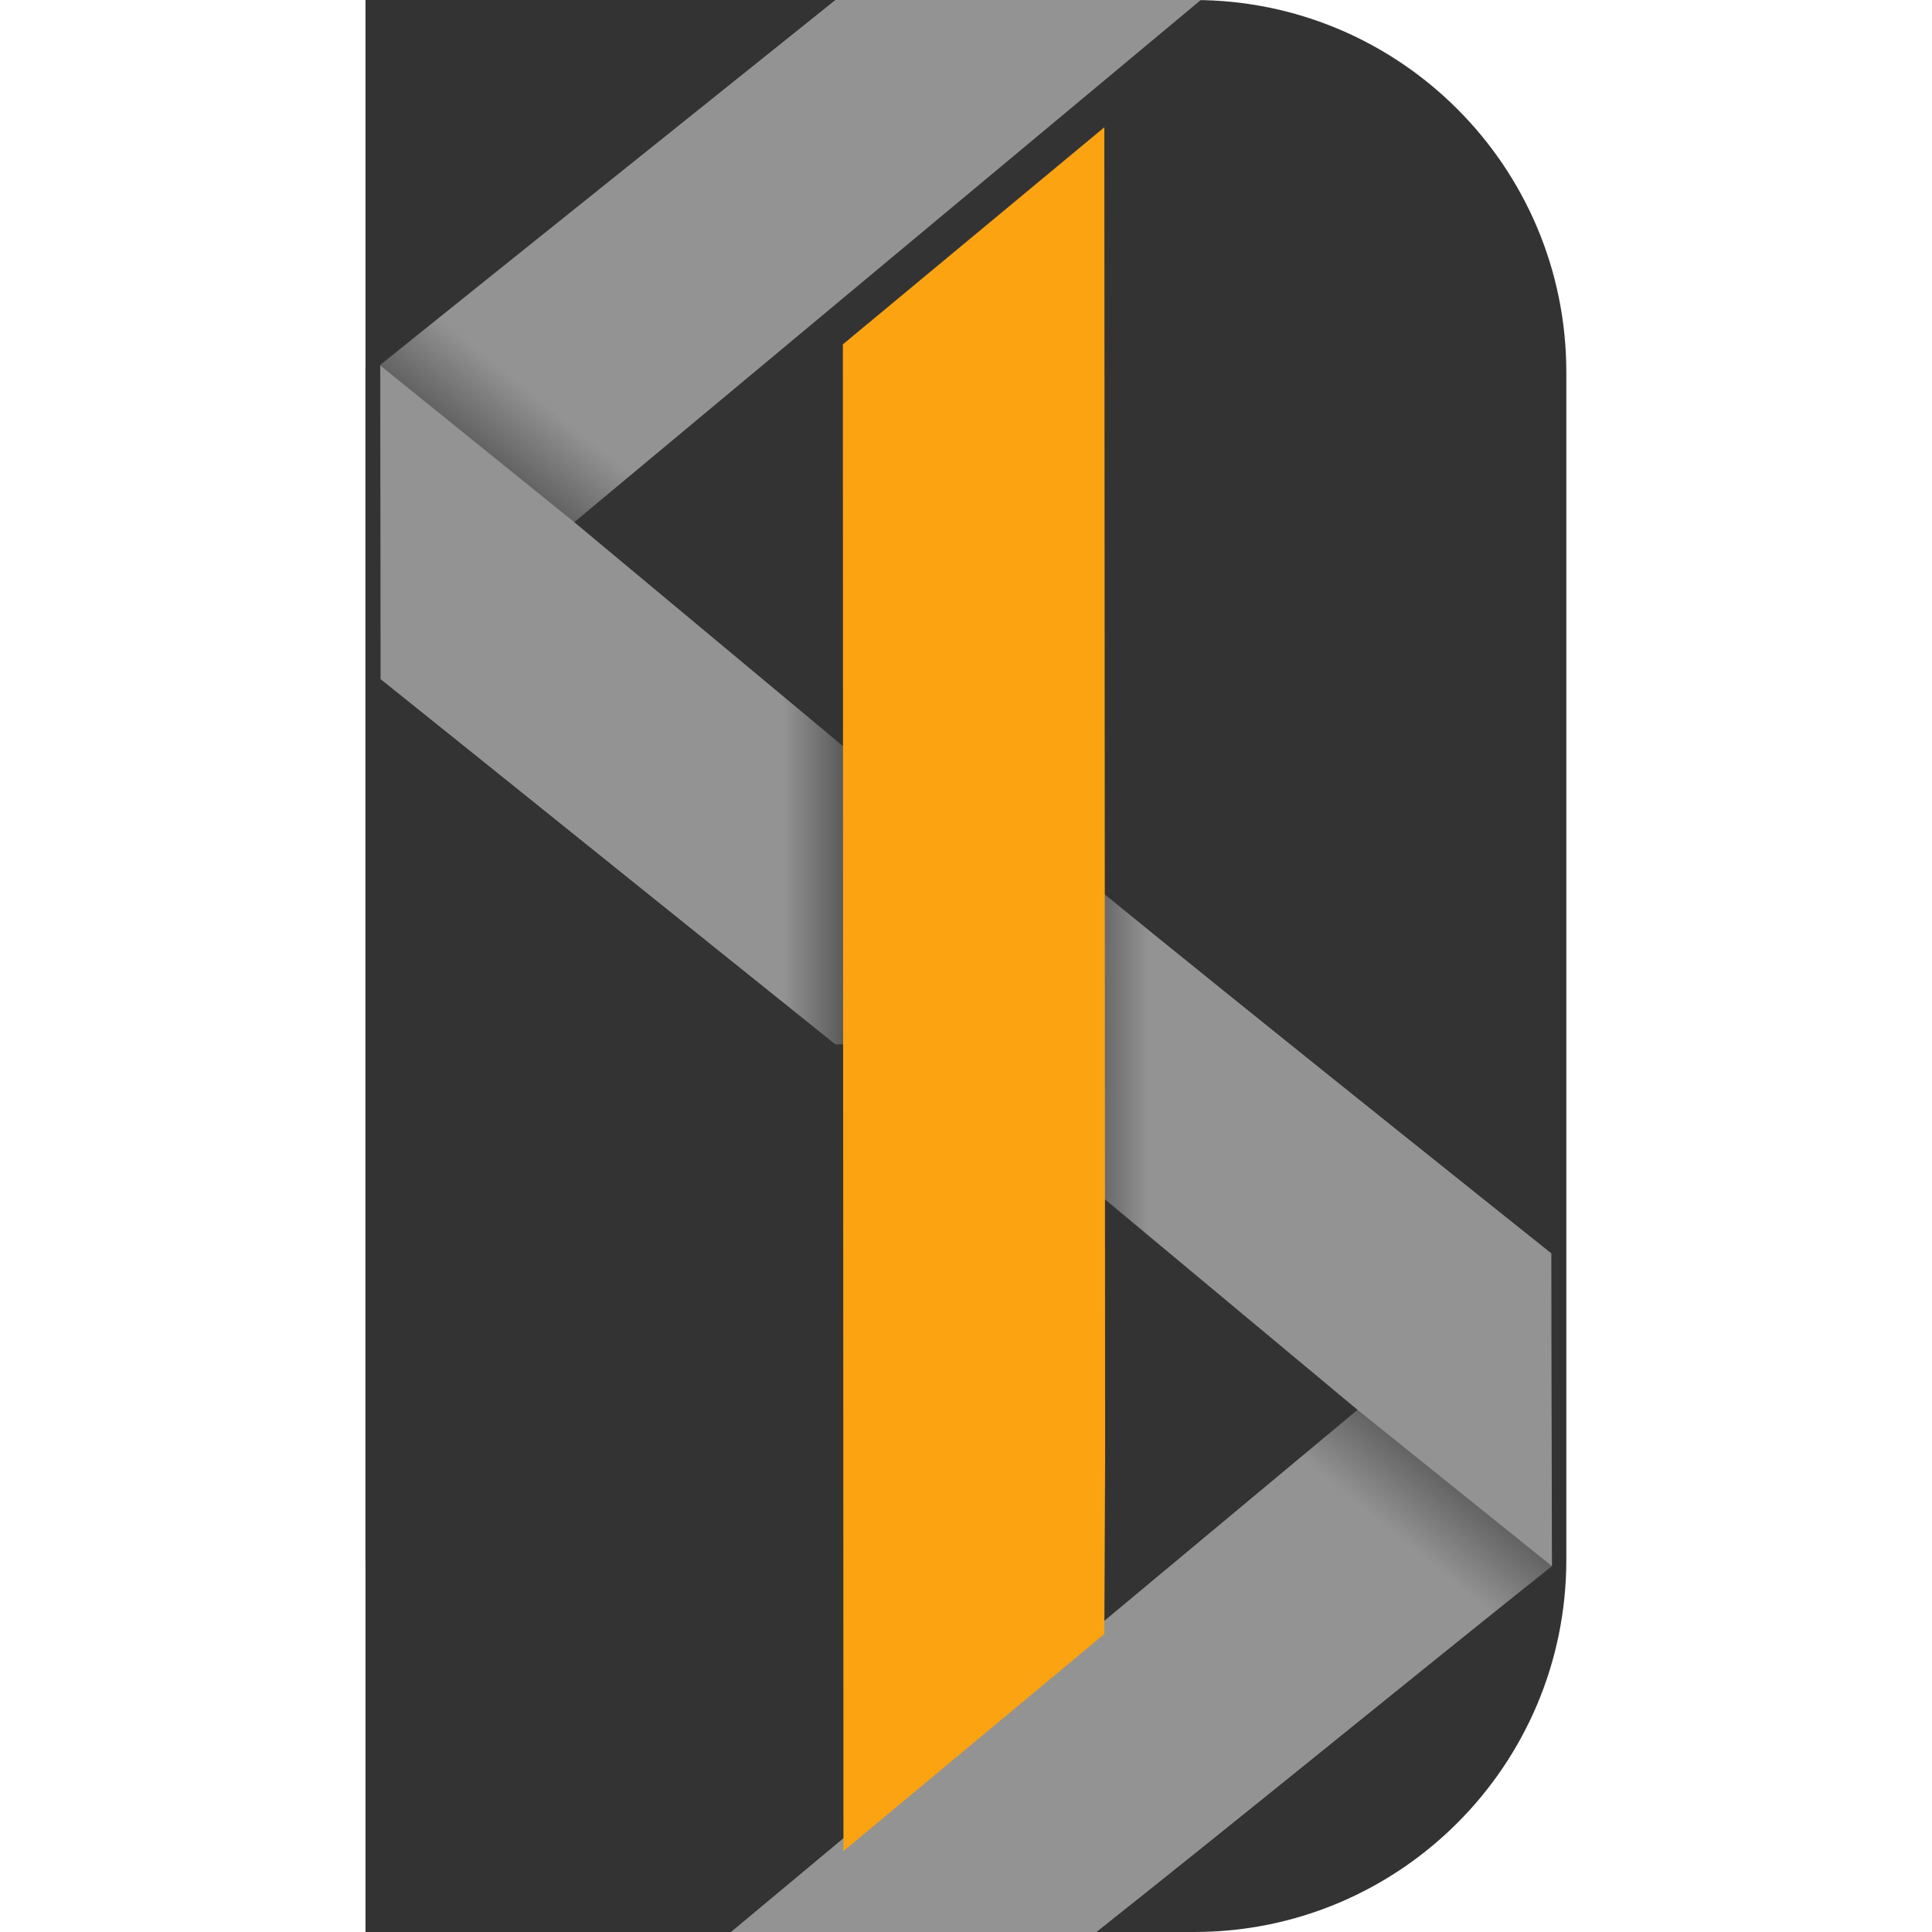
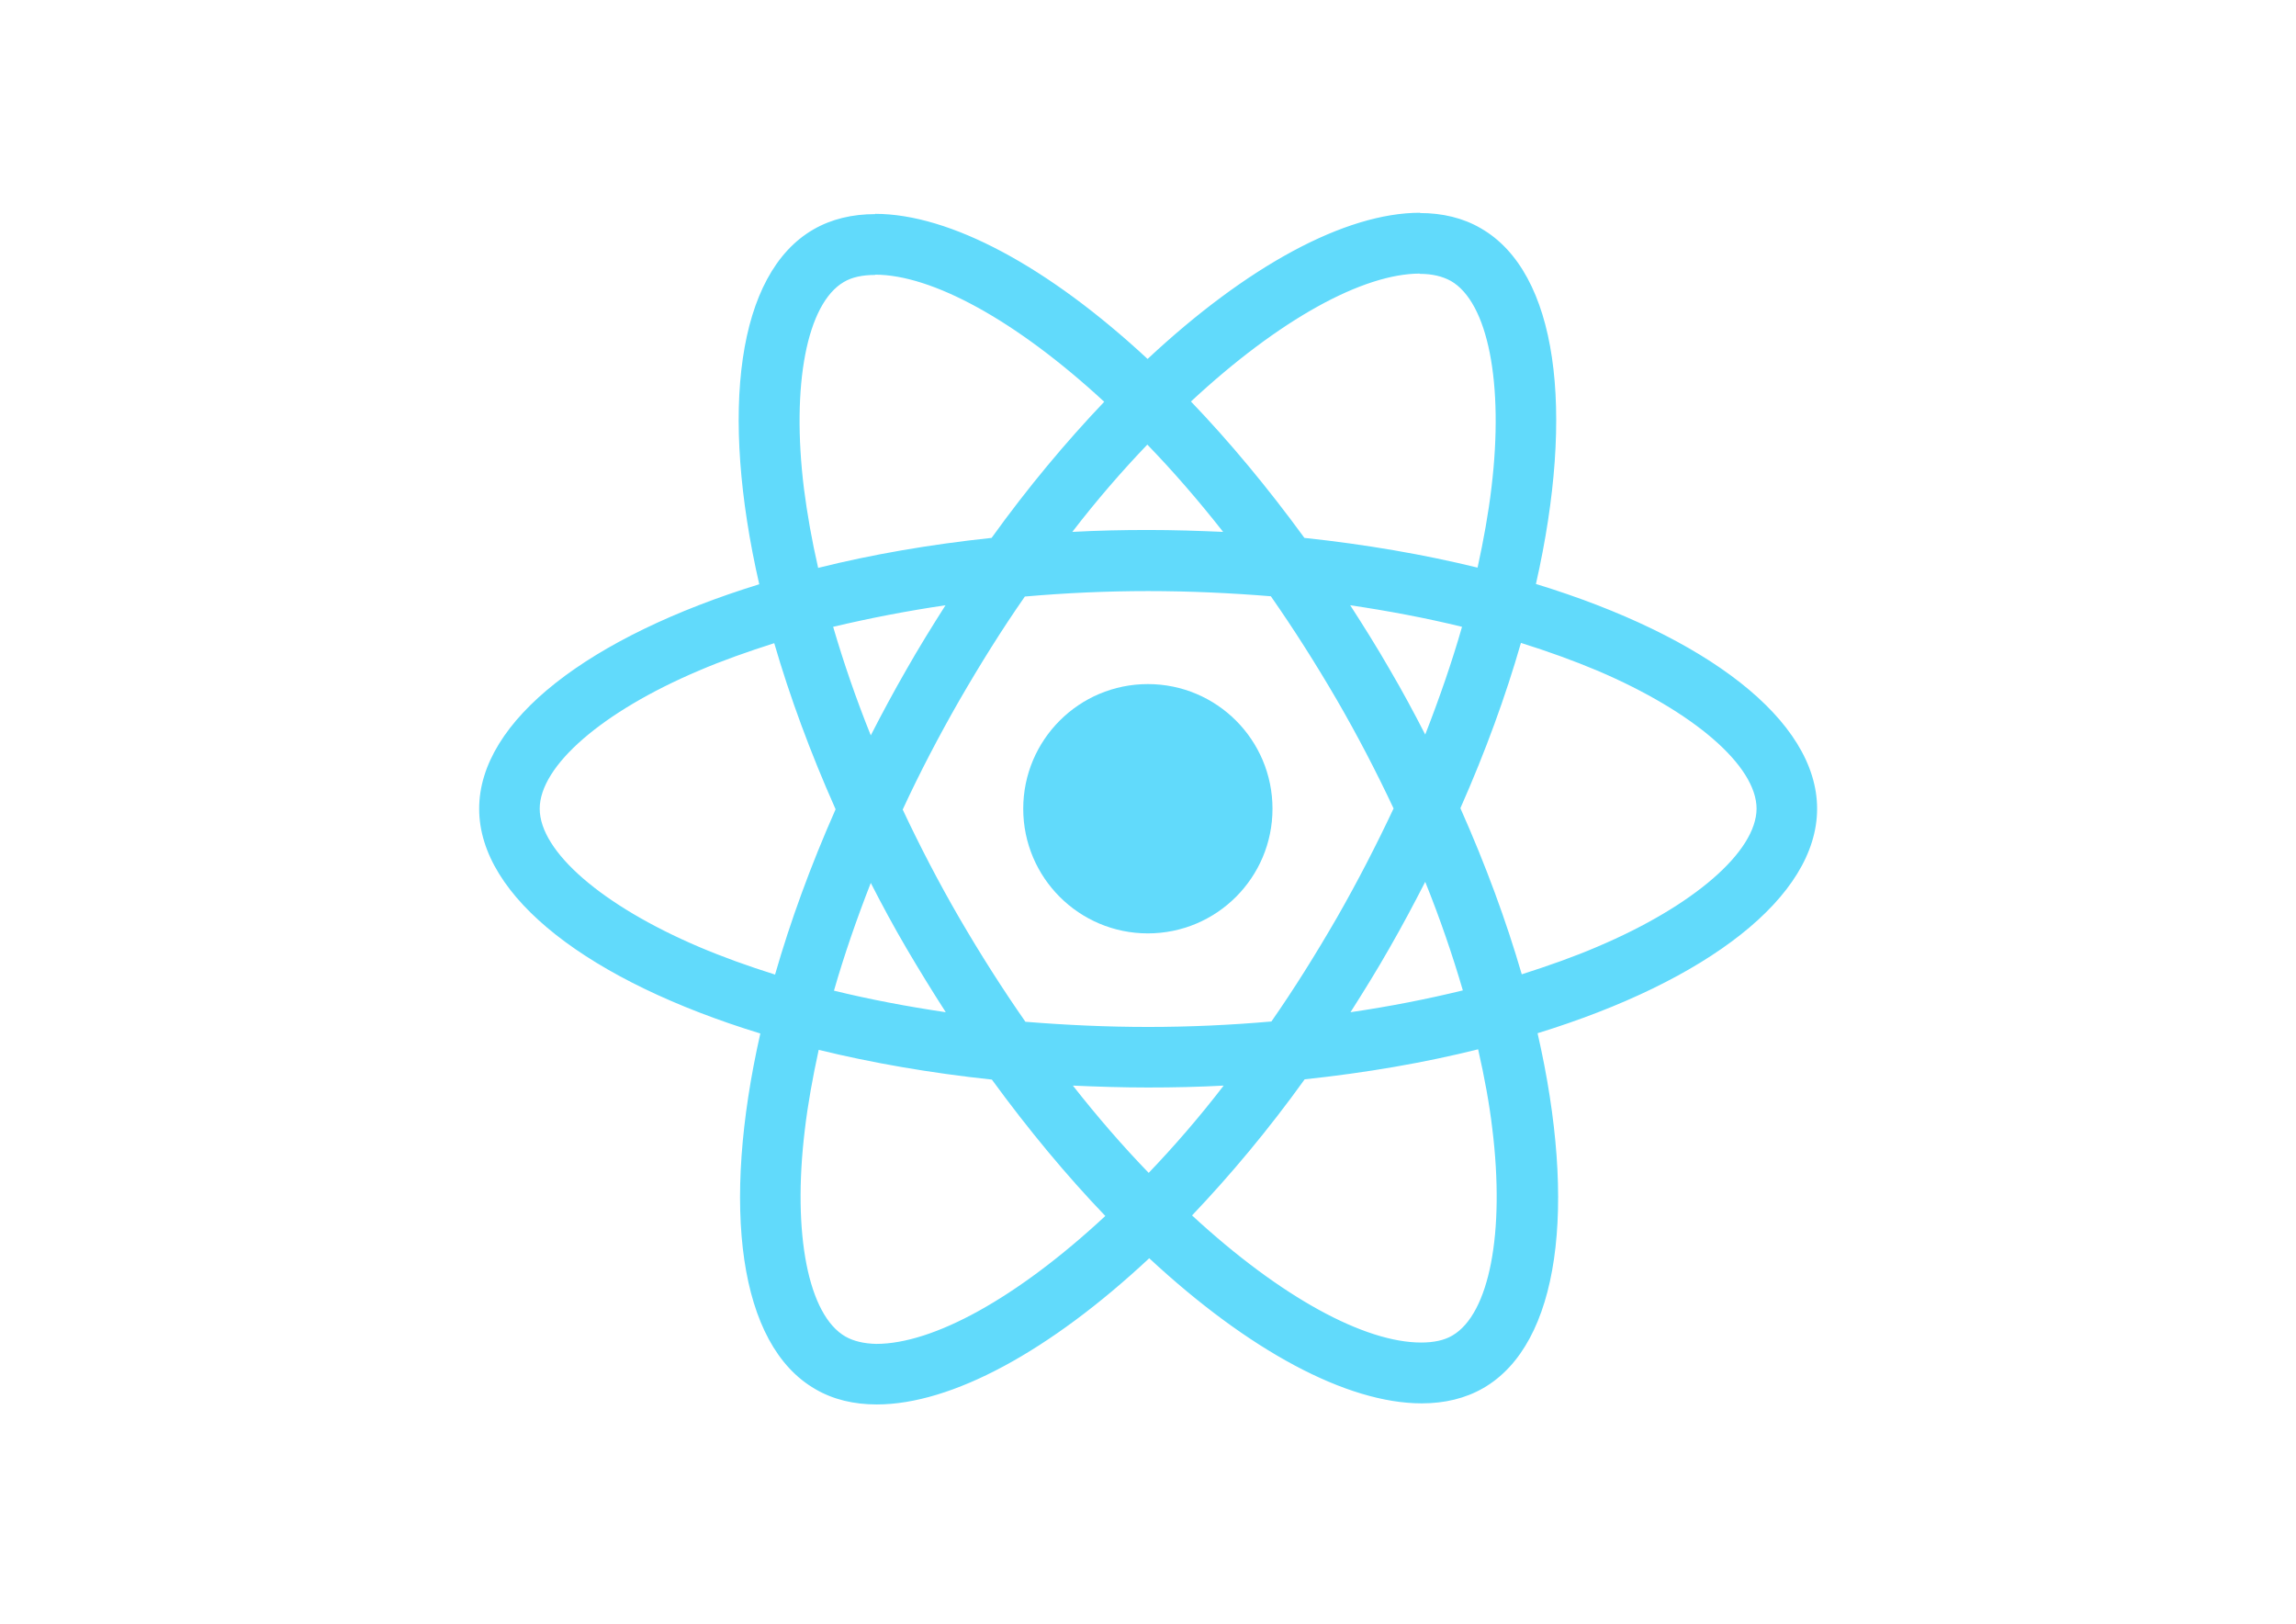
- <svg xmlns="http://www.w3.org/2000/svg" xmlns:xlink="http://www.w3.org/1999/xlink" width="37" height="37" version="1.1" viewBox="0 0 9.79 9.79">
-   <defs>
-     <linearGradient id="b" x1="68.081" x2="67.345" y1="144.82" y2="143.92" gradientTransform="matrix(-1 0 0 1 75.142 -137.05)" gradientUnits="userSpaceOnUse" xlink:href="#a" />
-     <linearGradient id="a">
-       <stop stop-color="#939393" offset="0" />
-       <stop offset="1" />
-     </linearGradient>
-     <linearGradient id="c" x1="68.081" x2="67.345" y1="144.82" y2="143.92" gradientTransform="matrix(1 0 0 -1 -65.352 146.84)" gradientUnits="userSpaceOnUse" xlink:href="#a" />
-     <linearGradient id="d" x1="69.85" x2="70.644" y1="142.35" y2="142.35" gradientTransform="matrix(-1 0 0 1 75.671 -137.05)" gradientUnits="userSpaceOnUse" xlink:href="#a" />
-     <linearGradient id="e" x1="69.85" x2="70.644" y1="142.35" y2="142.35" gradientTransform="matrix(1 0 0 -1 -65.881 146.84)" gradientUnits="userSpaceOnUse" xlink:href="#a" />
-   </defs>
-   <g display="none">
-     <rect x="66.94" y="72.231" width="9.79" height="9.79" rx="0" ry="0" fill="#e6e6e6" stroke="#116afc" stroke-width=".026" style="paint-order:markers stroke fill" />
-   </g>
-   <g>
-     <rect x="1.852" y="2.4104e-5" width="6.085" height="9.79" ry="1.886" fill="#333" style="paint-order:markers stroke fill" />
-     <rect x="1.852" y="2.4104e-5" width="3.704" height="9.79" ry="0" fill="#333" style="paint-order:markers stroke fill" />
-     <path d="m5.556 9.79c0.791-0.627 1.596-1.287 2.308-1.854l-5e-3 -1.586-0.98 0.794-2.646 2.205-0.529 0.441 1.852-2e-5" fill="url(#b)" />
-     <path d="m4.233 1.6708e-5 -0.041 0.033c-0.773 0.62-1.571 1.258-2.264 1.815v1.591l0.983-0.794 2.646-2.205 0.529-0.441-1.852-2e-5" fill="url(#c)" />
-     <path d="m5.556 4.498c0.782 0.639 2.305 1.853 2.305 1.853l0.003 1.585-0.985-0.792-2.646-2.205 4.45e-4 -0.441 1.323 1e-5" fill="url(#d)" />
-     <path d="m4.233 5.292c-0.786-0.63-1.596-1.283-2.305-1.851l-0.001-1.589 0.983 0.794 2.646 2.205-4.45e-4 0.441-1.323-1e-5" fill="url(#e)" />
-     <path d="m5.596 0.645 0.004 6.735-0.004 0.9-1.322 1.1-0.003-7.635" fill="#fca311" style="mix-blend-mode:normal" />
+ <svg xmlns="http://www.w3.org/2000/svg" viewBox="0 0 841.9 595.3">
+   <g fill="#61DAFB">
+     <path d="M666.3 296.5c0-32.5-40.7-63.3-103.1-82.4 14.4-63.6 8-114.2-20.2-130.4-6.5-3.8-14.1-5.6-22.4-5.6v22.3c4.6 0 8.3.9 11.4 2.6 13.6 7.8 19.5 37.5 14.9 75.7-1.1 9.4-2.9 19.3-5.1 29.4-19.6-4.8-41-8.5-63.5-10.9-13.5-18.5-27.5-35.3-41.6-50 32.6-30.3 63.2-46.9 84-46.9V78c-27.5 0-63.5 19.6-99.9 53.6-36.4-33.8-72.4-53.2-99.9-53.2v22.3c20.7 0 51.4 16.5 84 46.6-14 14.7-28 31.4-41.3 49.9-22.6 2.4-44 6.1-63.6 11-2.3-10-4-19.7-5.2-29-4.7-38.2 1.1-67.9 14.6-75.8 3-1.8 6.9-2.6 11.5-2.6V78.5c-8.4 0-16 1.8-22.6 5.6-28.1 16.2-34.4 66.7-19.9 130.1-62.2 19.2-102.7 49.9-102.7 82.3 0 32.5 40.7 63.3 103.1 82.4-14.4 63.6-8 114.2 20.2 130.4 6.5 3.8 14.1 5.6 22.5 5.6 27.5 0 63.5-19.6 99.9-53.6 36.4 33.8 72.4 53.2 99.9 53.2 8.4 0 16-1.8 22.6-5.6 28.1-16.2 34.4-66.7 19.9-130.1 62-19.1 102.5-49.9 102.5-82.3zm-130.2-66.7c-3.7 12.9-8.3 26.2-13.5 39.5-4.1-8-8.4-16-13.1-24-4.6-8-9.5-15.8-14.4-23.4 14.2 2.1 27.9 4.7 41 7.9zm-45.8 106.5c-7.8 13.5-15.8 26.3-24.1 38.2-14.9 1.3-30 2-45.2 2-15.1 0-30.2-.7-45-1.9-8.3-11.9-16.4-24.6-24.2-38-7.6-13.1-14.5-26.4-20.8-39.8 6.2-13.4 13.2-26.8 20.7-39.9 7.8-13.5 15.8-26.3 24.1-38.2 14.9-1.3 30-2 45.2-2 15.1 0 30.2.7 45 1.9 8.3 11.9 16.4 24.6 24.2 38 7.6 13.1 14.5 26.4 20.8 39.8-6.3 13.4-13.2 26.8-20.7 39.9zm32.3-13c5.4 13.4 10 26.8 13.8 39.8-13.1 3.2-26.9 5.9-41.2 8 4.9-7.7 9.8-15.6 14.4-23.7 4.6-8 8.9-16.1 13-24.1zM421.2 430c-9.3-9.6-18.6-20.3-27.8-32 9 .4 18.2.7 27.5.7 9.4 0 18.7-.2 27.8-.7-9 11.7-18.3 22.4-27.5 32zm-74.4-58.9c-14.2-2.1-27.9-4.7-41-7.9 3.7-12.9 8.3-26.2 13.5-39.5 4.1 8 8.4 16 13.1 24 4.7 8 9.5 15.8 14.4 23.4zM420.7 163c9.3 9.6 18.6 20.3 27.8 32-9-.4-18.2-.7-27.5-.7-9.4 0-18.7.2-27.8.7 9-11.7 18.3-22.4 27.5-32zm-74 58.9c-4.9 7.7-9.8 15.6-14.4 23.7-4.6 8-8.9 16-13 24-5.4-13.4-10-26.8-13.8-39.8 13.1-3.1 26.9-5.8 41.2-7.9zm-90.5 125.2c-35.4-15.1-58.3-34.9-58.3-50.6 0-15.7 22.9-35.6 58.3-50.6 8.6-3.7 18-7 27.7-10.1 5.7 19.6 13.2 40 22.5 60.9-9.2 20.8-16.6 41.1-22.2 60.6-9.9-3.1-19.3-6.5-28-10.2zM310 490c-13.6-7.8-19.5-37.5-14.9-75.7 1.1-9.4 2.9-19.3 5.1-29.4 19.6 4.8 41 8.5 63.5 10.9 13.5 18.5 27.5 35.3 41.6 50-32.6 30.3-63.2 46.9-84 46.9-4.5-.1-8.3-1-11.3-2.7zm237.2-76.2c4.7 38.2-1.1 67.9-14.6 75.8-3 1.8-6.9 2.6-11.5 2.6-20.7 0-51.4-16.5-84-46.6 14-14.7 28-31.4 41.3-49.9 22.6-2.4 44-6.1 63.6-11 2.3 10.1 4.1 19.8 5.2 29.1zm38.5-66.7c-8.6 3.7-18 7-27.7 10.1-5.7-19.6-13.2-40-22.5-60.9 9.2-20.8 16.6-41.1 22.2-60.6 9.9 3.1 19.3 6.5 28.1 10.2 35.4 15.1 58.3 34.9 58.3 50.6-.1 15.7-23 35.6-58.4 50.6zM320.8 78.4z" />
+     <circle cx="420.9" cy="296.5" r="45.7" />
+     <path d="M520.5 78.1z" />
  </g>
</svg>
